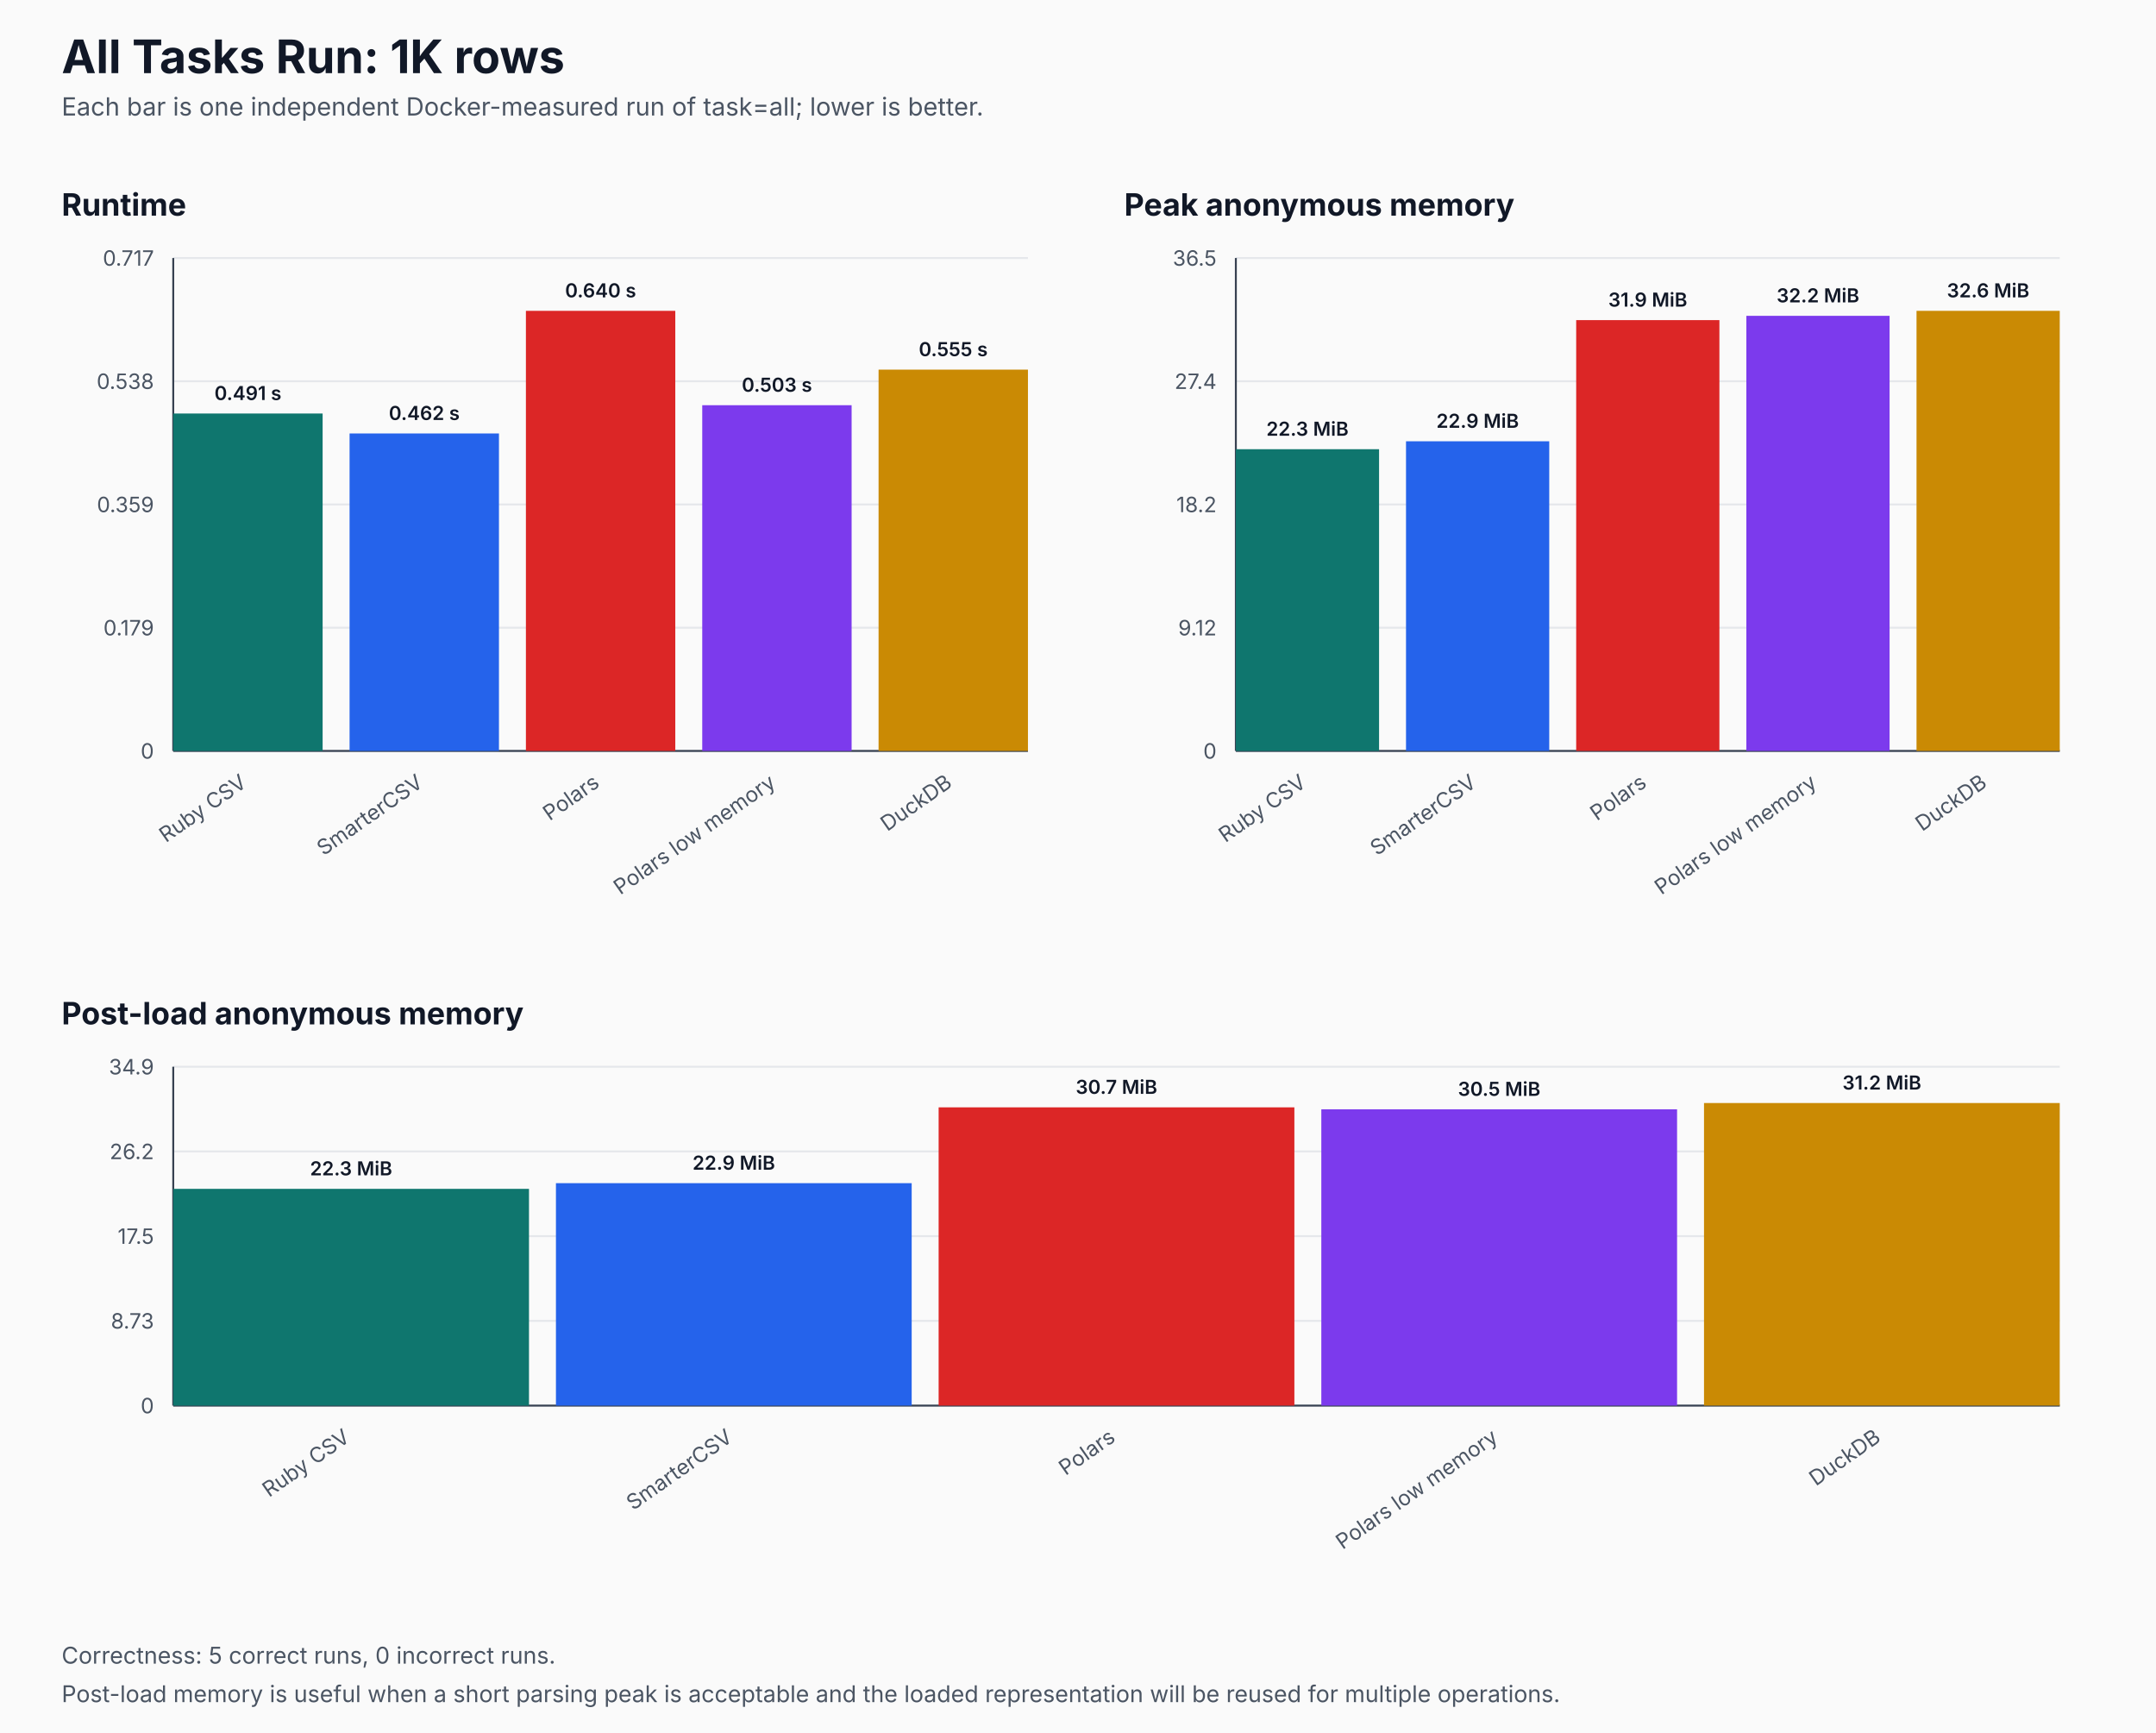
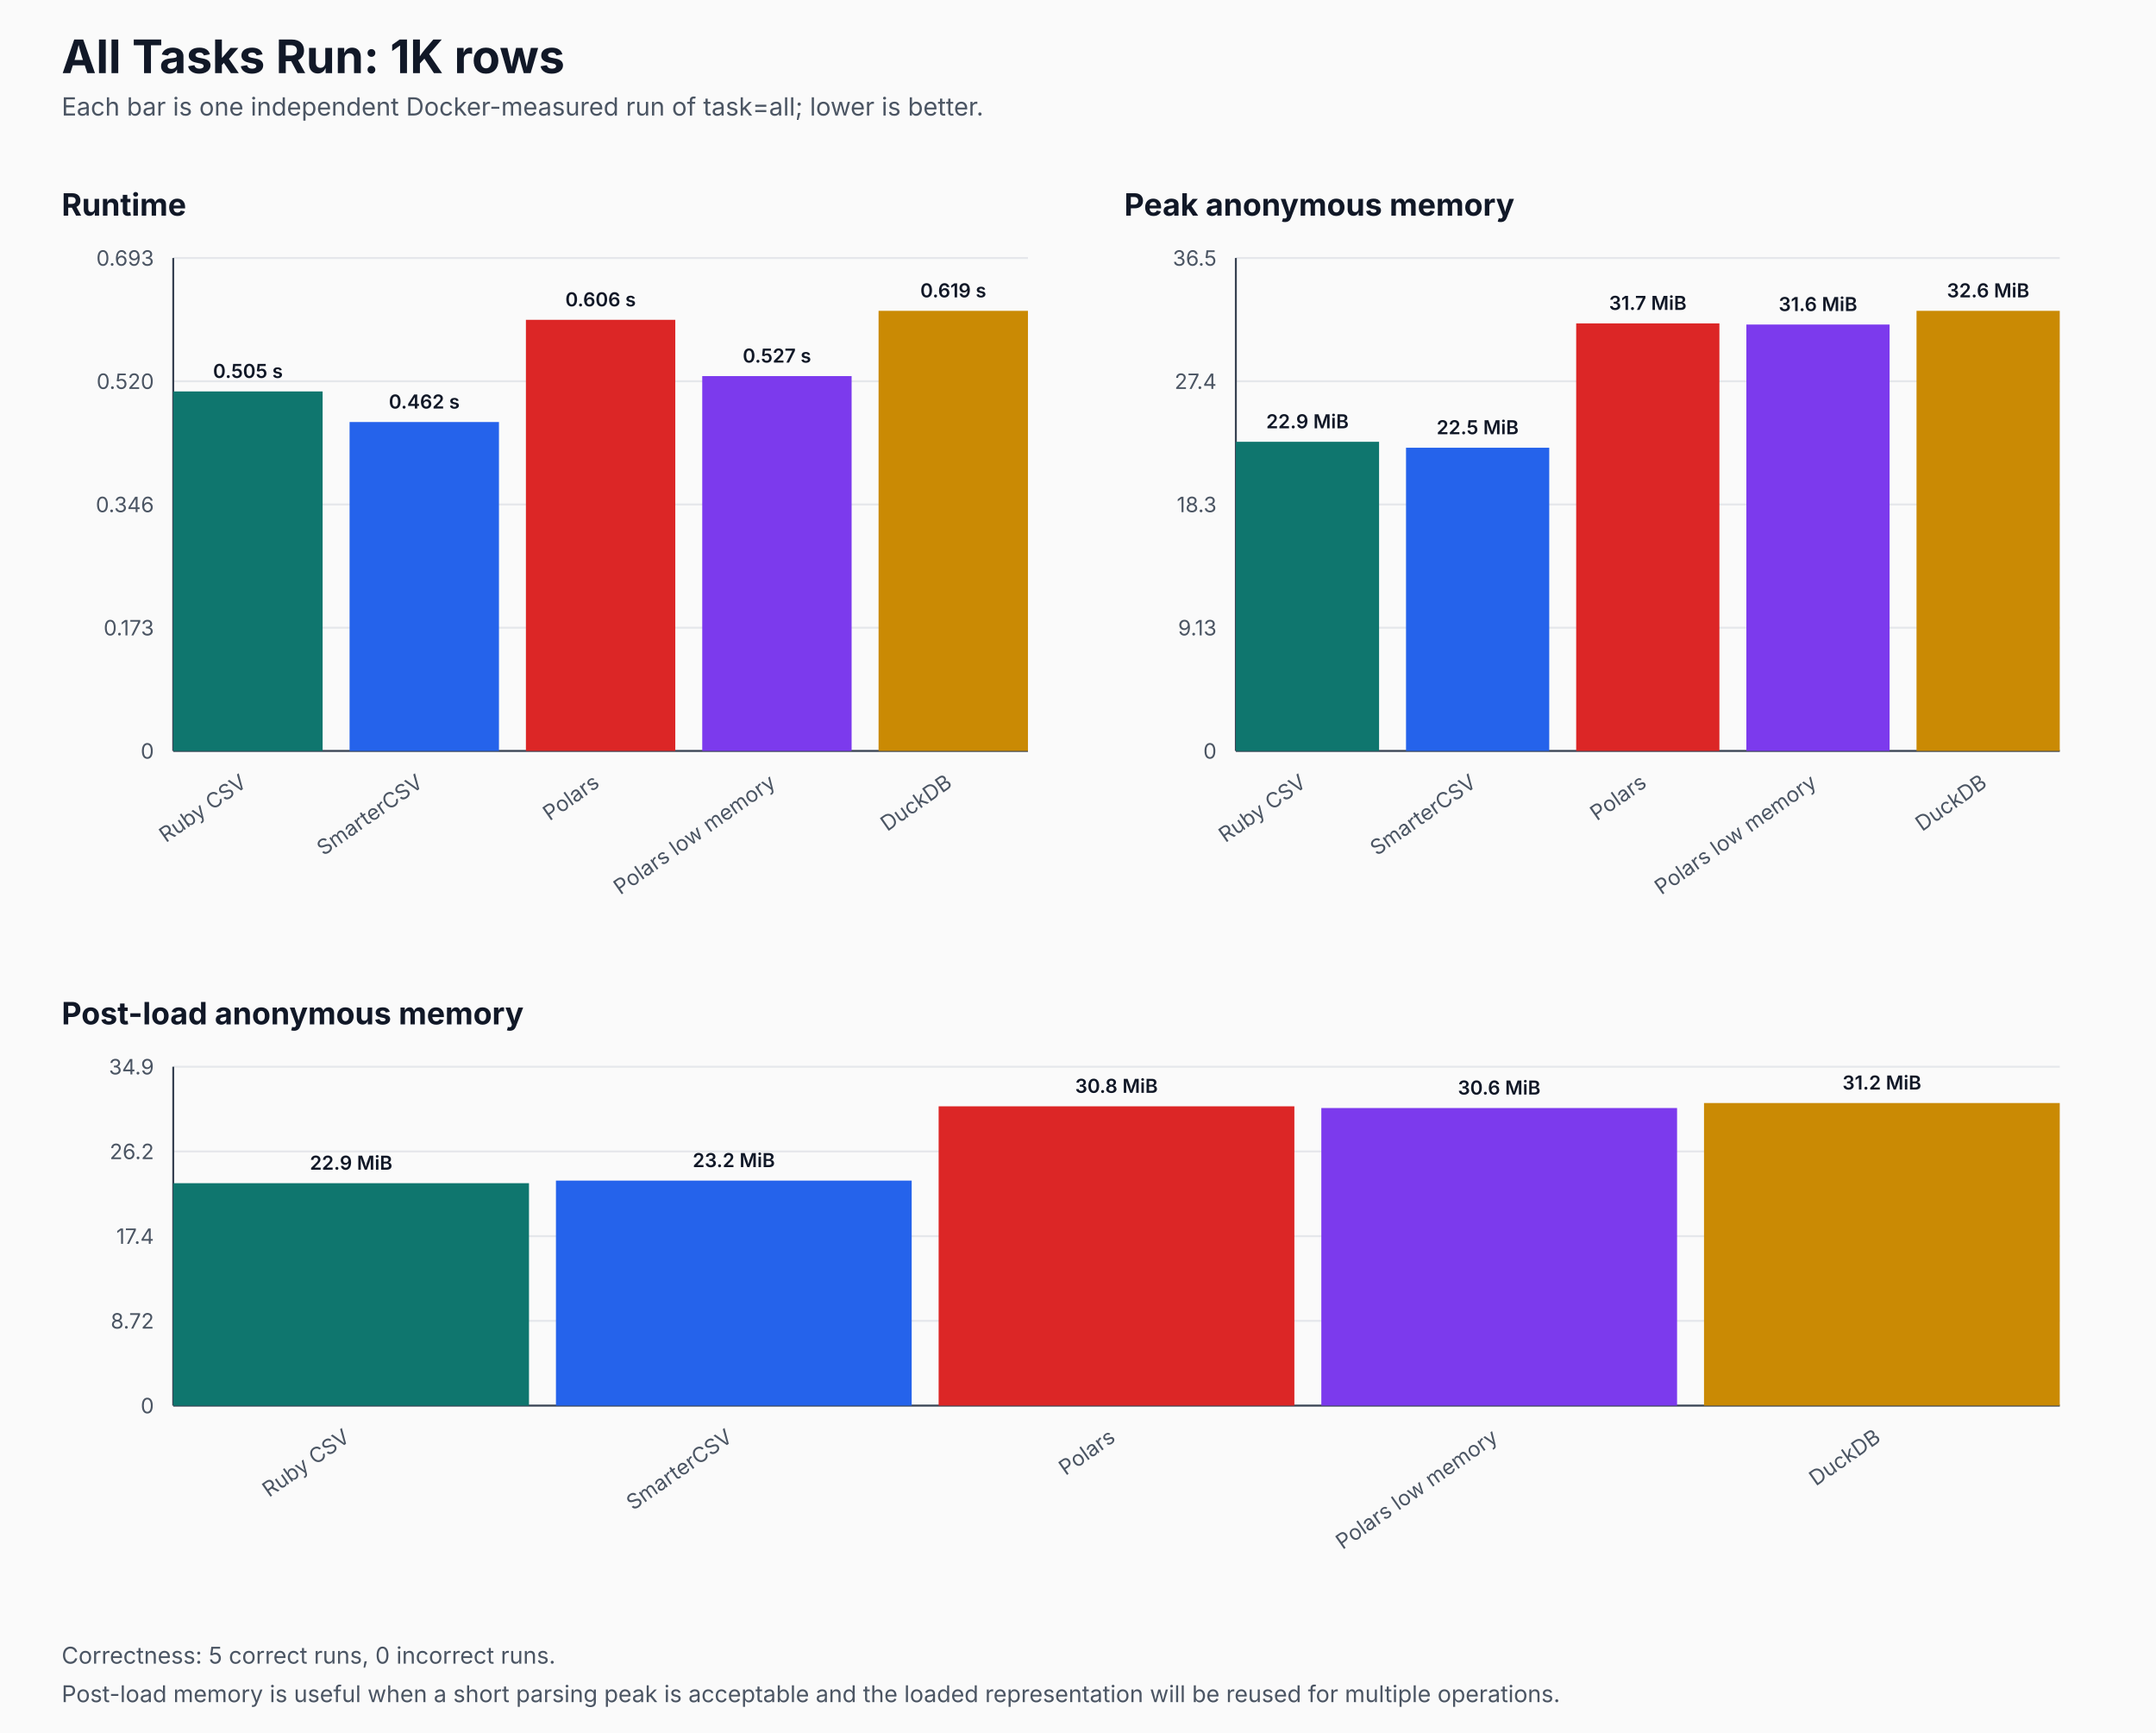
<svg xmlns="http://www.w3.org/2000/svg" width="1120" height="900" viewBox="0 0 1120 900" role="img" aria-label="All Tasks Run: 1K rows">
  <style>
    .bg { fill: #fafafa; }
    .title { fill: #111827; font: 700 24px system-ui, -apple-system, BlinkMacSystemFont, "Segoe UI", sans-serif; }
    .subtitle { fill: #4b5563; font: 400 13px system-ui, -apple-system, BlinkMacSystemFont, "Segoe UI", sans-serif; }
    .panel-title { fill: #111827; font: 700 16px system-ui, -apple-system, BlinkMacSystemFont, "Segoe UI", sans-serif; }
    .axis { stroke: #374151; stroke-width: 1; }
    .grid { stroke: #e5e7eb; stroke-width: 1; }
    .axis-label, .x-label { fill: #4b5563; font: 400 11px system-ui, -apple-system, BlinkMacSystemFont, "Segoe UI", sans-serif; }
    .value-label { fill: #111827; font: 600 10px system-ui, -apple-system, BlinkMacSystemFont, "Segoe UI", sans-serif; }
    .note { fill: #4b5563; font: 400 12px system-ui, -apple-system, BlinkMacSystemFont, "Segoe UI", sans-serif; }
    .legend-text { fill: #111827; font: 500 12px system-ui, -apple-system, BlinkMacSystemFont, "Segoe UI", sans-serif; }
  </style>
  <rect width="100%" height="100%" class="bg" />
  <text x="32" y="38" class="title">All Tasks Run: 1K rows</text>
  <text x="32" y="60" class="subtitle">Each bar is one independent Docker-measured run of task=all; lower is better.</text>
  <text x="32" y="112" class="panel-title">Runtime</text>
  <line x1="90" y1="390.0" x2="534" y2="390.0" class="grid" />
  <text x="80" y="394.0" class="axis-label" text-anchor="end">0</text>
  <line x1="90" y1="326.0" x2="534" y2="326.0" class="grid" />
-   <text x="80" y="330.0" class="axis-label" text-anchor="end">0.179</text>
+   <text x="80" y="330.0" class="axis-label" text-anchor="end">0.173</text>
  <line x1="90" y1="262.0" x2="534" y2="262.0" class="grid" />
-   <text x="80" y="266.0" class="axis-label" text-anchor="end">0.359</text>
+   <text x="80" y="266.0" class="axis-label" text-anchor="end">0.346</text>
  <line x1="90" y1="198.0" x2="534" y2="198.0" class="grid" />
-   <text x="80" y="202.0" class="axis-label" text-anchor="end">0.538</text>
+   <text x="80" y="202.0" class="axis-label" text-anchor="end">0.520</text>
  <line x1="90" y1="134.0" x2="534" y2="134.0" class="grid" />
-   <text x="80" y="138.0" class="axis-label" text-anchor="end">0.717</text>
+   <text x="80" y="138.0" class="axis-label" text-anchor="end">0.693</text>
  <line x1="90" y1="390" x2="534" y2="390" class="axis" />
  <line x1="90" y1="134" x2="90" y2="390" class="axis" />
-   <rect x="90.0" y="214.76" width="77.6" height="175.24" fill="#0f766e" />
-   <text x="128.8" y="207.76" class="value-label" text-anchor="middle">0.491 s</text>
+   <rect x="90.0" y="203.29" width="77.6" height="186.71" fill="#0f766e" />
+   <text x="128.8" y="196.29" class="value-label" text-anchor="middle">0.505 s</text>
  <text x="128.8" y="408" class="x-label" text-anchor="end" transform="rotate(-35 128.8 408)">Ruby CSV</text>
-   <rect x="181.6" y="225.12" width="77.6" height="164.88" fill="#2563eb" />
-   <text x="220.4" y="218.12" class="value-label" text-anchor="middle">0.462 s</text>
+   <rect x="181.6" y="219.18" width="77.6" height="170.82" fill="#2563eb" />
+   <text x="220.4" y="212.18" class="value-label" text-anchor="middle">0.462 s</text>
  <text x="220.4" y="408" class="x-label" text-anchor="end" transform="rotate(-35 220.4 408)">SmarterCSV</text>
-   <rect x="273.2" y="161.43" width="77.6" height="228.57" fill="#dc2626" />
-   <text x="312.0" y="154.43" class="value-label" text-anchor="middle">0.640 s</text>
+   <rect x="273.2" y="166.1" width="77.6" height="223.9" fill="#dc2626" />
+   <text x="312.0" y="159.1" class="value-label" text-anchor="middle">0.606 s</text>
  <text x="312.0" y="408" class="x-label" text-anchor="end" transform="rotate(-35 312.0 408)">Polars</text>
-   <rect x="364.8" y="210.45" width="77.6" height="179.55" fill="#7c3aed" />
-   <text x="403.6" y="203.45" class="value-label" text-anchor="middle">0.503 s</text>
+   <rect x="364.8" y="195.32" width="77.6" height="194.68" fill="#7c3aed" />
+   <text x="403.6" y="188.32" class="value-label" text-anchor="middle">0.527 s</text>
  <text x="403.6" y="408" class="x-label" text-anchor="end" transform="rotate(-35 403.6 408)">Polars low memory</text>
-   <rect x="456.4" y="191.97" width="77.6" height="198.03" fill="#ca8a04" />
-   <text x="495.2" y="184.97" class="value-label" text-anchor="middle">0.555 s</text>
+   <rect x="456.4" y="161.43" width="77.6" height="228.57" fill="#ca8a04" />
+   <text x="495.2" y="154.43" class="value-label" text-anchor="middle">0.619 s</text>
  <text x="495.2" y="408" class="x-label" text-anchor="end" transform="rotate(-35 495.2 408)">DuckDB</text>
  <text x="584" y="112" class="panel-title">Peak anonymous memory</text>
  <line x1="642" y1="390.0" x2="1070" y2="390.0" class="grid" />
  <text x="632" y="394.0" class="axis-label" text-anchor="end">0</text>
  <line x1="642" y1="326.0" x2="1070" y2="326.0" class="grid" />
-   <text x="632" y="330.0" class="axis-label" text-anchor="end">9.12</text>
+   <text x="632" y="330.0" class="axis-label" text-anchor="end">9.13</text>
  <line x1="642" y1="262.0" x2="1070" y2="262.0" class="grid" />
-   <text x="632" y="266.0" class="axis-label" text-anchor="end">18.2</text>
+   <text x="632" y="266.0" class="axis-label" text-anchor="end">18.3</text>
  <line x1="642" y1="198.0" x2="1070" y2="198.0" class="grid" />
  <text x="632" y="202.0" class="axis-label" text-anchor="end">27.4</text>
  <line x1="642" y1="134.0" x2="1070" y2="134.0" class="grid" />
  <text x="632" y="138.0" class="axis-label" text-anchor="end">36.5</text>
  <line x1="642" y1="390" x2="1070" y2="390" class="axis" />
  <line x1="642" y1="134" x2="642" y2="390" class="axis" />
-   <rect x="642.0" y="233.3" width="74.4" height="156.7" fill="#0f766e" />
-   <text x="679.2" y="226.3" class="value-label" text-anchor="middle">22.3 MiB</text>
+   <rect x="642.0" y="229.44" width="74.4" height="160.56" fill="#0f766e" />
+   <text x="679.2" y="222.44" class="value-label" text-anchor="middle">22.9 MiB</text>
  <text x="679.2" y="408" class="x-label" text-anchor="end" transform="rotate(-35 679.2 408)">Ruby CSV</text>
-   <rect x="730.4" y="229.18" width="74.4" height="160.82" fill="#2563eb" />
-   <text x="767.6" y="222.18" class="value-label" text-anchor="middle">22.9 MiB</text>
+   <rect x="730.4" y="232.53" width="74.4" height="157.47" fill="#2563eb" />
+   <text x="767.6" y="225.53" class="value-label" text-anchor="middle">22.5 MiB</text>
  <text x="767.6" y="408" class="x-label" text-anchor="end" transform="rotate(-35 767.6 408)">SmarterCSV</text>
-   <rect x="818.8" y="166.25" width="74.4" height="223.75" fill="#dc2626" />
-   <text x="856.0" y="159.25" class="value-label" text-anchor="middle">31.9 MiB</text>
+   <rect x="818.8" y="167.95" width="74.4" height="222.05" fill="#dc2626" />
+   <text x="856.0" y="160.95" class="value-label" text-anchor="middle">31.7 MiB</text>
  <text x="856.0" y="408" class="x-label" text-anchor="end" transform="rotate(-35 856.0 408)">Polars</text>
-   <rect x="907.2" y="164.03" width="74.4" height="225.97" fill="#7c3aed" />
-   <text x="944.4" y="157.03" class="value-label" text-anchor="middle">32.2 MiB</text>
+   <rect x="907.2" y="168.55" width="74.4" height="221.45" fill="#7c3aed" />
+   <text x="944.4" y="161.55" class="value-label" text-anchor="middle">31.6 MiB</text>
  <text x="944.4" y="408" class="x-label" text-anchor="end" transform="rotate(-35 944.4 408)">Polars low memory</text>
  <rect x="995.6" y="161.43" width="74.4" height="228.57" fill="#ca8a04" />
  <text x="1032.8" y="154.43" class="value-label" text-anchor="middle">32.6 MiB</text>
  <text x="1032.8" y="408" class="x-label" text-anchor="end" transform="rotate(-35 1032.8 408)">DuckDB</text>
  <text x="32" y="532" class="panel-title">Post-load anonymous memory</text>
  <line x1="90" y1="730.0" x2="1070" y2="730.0" class="grid" />
  <text x="80" y="734.0" class="axis-label" text-anchor="end">0</text>
  <line x1="90" y1="686.0" x2="1070" y2="686.0" class="grid" />
-   <text x="80" y="690.0" class="axis-label" text-anchor="end">8.73</text>
+   <text x="80" y="690.0" class="axis-label" text-anchor="end">8.72</text>
  <line x1="90" y1="642.0" x2="1070" y2="642.0" class="grid" />
-   <text x="80" y="646.0" class="axis-label" text-anchor="end">17.5</text>
+   <text x="80" y="646.0" class="axis-label" text-anchor="end">17.4</text>
  <line x1="90" y1="598.0" x2="1070" y2="598.0" class="grid" />
  <text x="80" y="602.0" class="axis-label" text-anchor="end">26.2</text>
  <line x1="90" y1="554.0" x2="1070" y2="554.0" class="grid" />
  <text x="80" y="558.0" class="axis-label" text-anchor="end">34.9</text>
  <line x1="90" y1="730" x2="1070" y2="730" class="axis" />
  <line x1="90" y1="554" x2="90" y2="730" class="axis" />
-   <rect x="90.0" y="617.43" width="184.8" height="112.57" fill="#0f766e" />
-   <text x="182.4" y="610.43" class="value-label" text-anchor="middle">22.3 MiB</text>
+   <rect x="90.0" y="614.49" width="184.8" height="115.51" fill="#0f766e" />
+   <text x="182.4" y="607.49" class="value-label" text-anchor="middle">22.9 MiB</text>
  <text x="182.4" y="748" class="x-label" text-anchor="end" transform="rotate(-35 182.4 748)">Ruby CSV</text>
-   <rect x="288.8" y="614.48" width="184.8" height="115.52" fill="#2563eb" />
-   <text x="381.2" y="607.48" class="value-label" text-anchor="middle">22.9 MiB</text>
+   <rect x="288.8" y="613.15" width="184.8" height="116.85" fill="#2563eb" />
+   <text x="381.2" y="606.15" class="value-label" text-anchor="middle">23.2 MiB</text>
  <text x="381.2" y="748" class="x-label" text-anchor="end" transform="rotate(-35 381.2 748)">SmarterCSV</text>
-   <rect x="487.6" y="575.1" width="184.8" height="154.9" fill="#dc2626" />
-   <text x="580.0" y="568.1" class="value-label" text-anchor="middle">30.7 MiB</text>
+   <rect x="487.6" y="574.57" width="184.8" height="155.43" fill="#dc2626" />
+   <text x="580.0" y="567.57" class="value-label" text-anchor="middle">30.8 MiB</text>
  <text x="580.0" y="748" class="x-label" text-anchor="end" transform="rotate(-35 580.0 748)">Polars</text>
-   <rect x="686.4" y="576.13" width="184.8" height="153.87" fill="#7c3aed" />
-   <text x="778.8" y="569.13" class="value-label" text-anchor="middle">30.5 MiB</text>
+   <rect x="686.4" y="575.46" width="184.8" height="154.54" fill="#7c3aed" />
+   <text x="778.8" y="568.46" class="value-label" text-anchor="middle">30.6 MiB</text>
  <text x="778.8" y="748" class="x-label" text-anchor="end" transform="rotate(-35 778.8 748)">Polars low memory</text>
  <rect x="885.2" y="572.86" width="184.8" height="157.14" fill="#ca8a04" />
  <text x="977.6" y="565.86" class="value-label" text-anchor="middle">31.2 MiB</text>
  <text x="977.6" y="748" class="x-label" text-anchor="end" transform="rotate(-35 977.6 748)">DuckDB</text>
  <text x="32" y="864" class="note">Correctness: 5 correct runs, 0 incorrect runs.</text>
  <text x="32" y="884" class="note">Post-load memory is useful when a short parsing peak is acceptable and the loaded representation will be reused for multiple operations.</text>
</svg>
